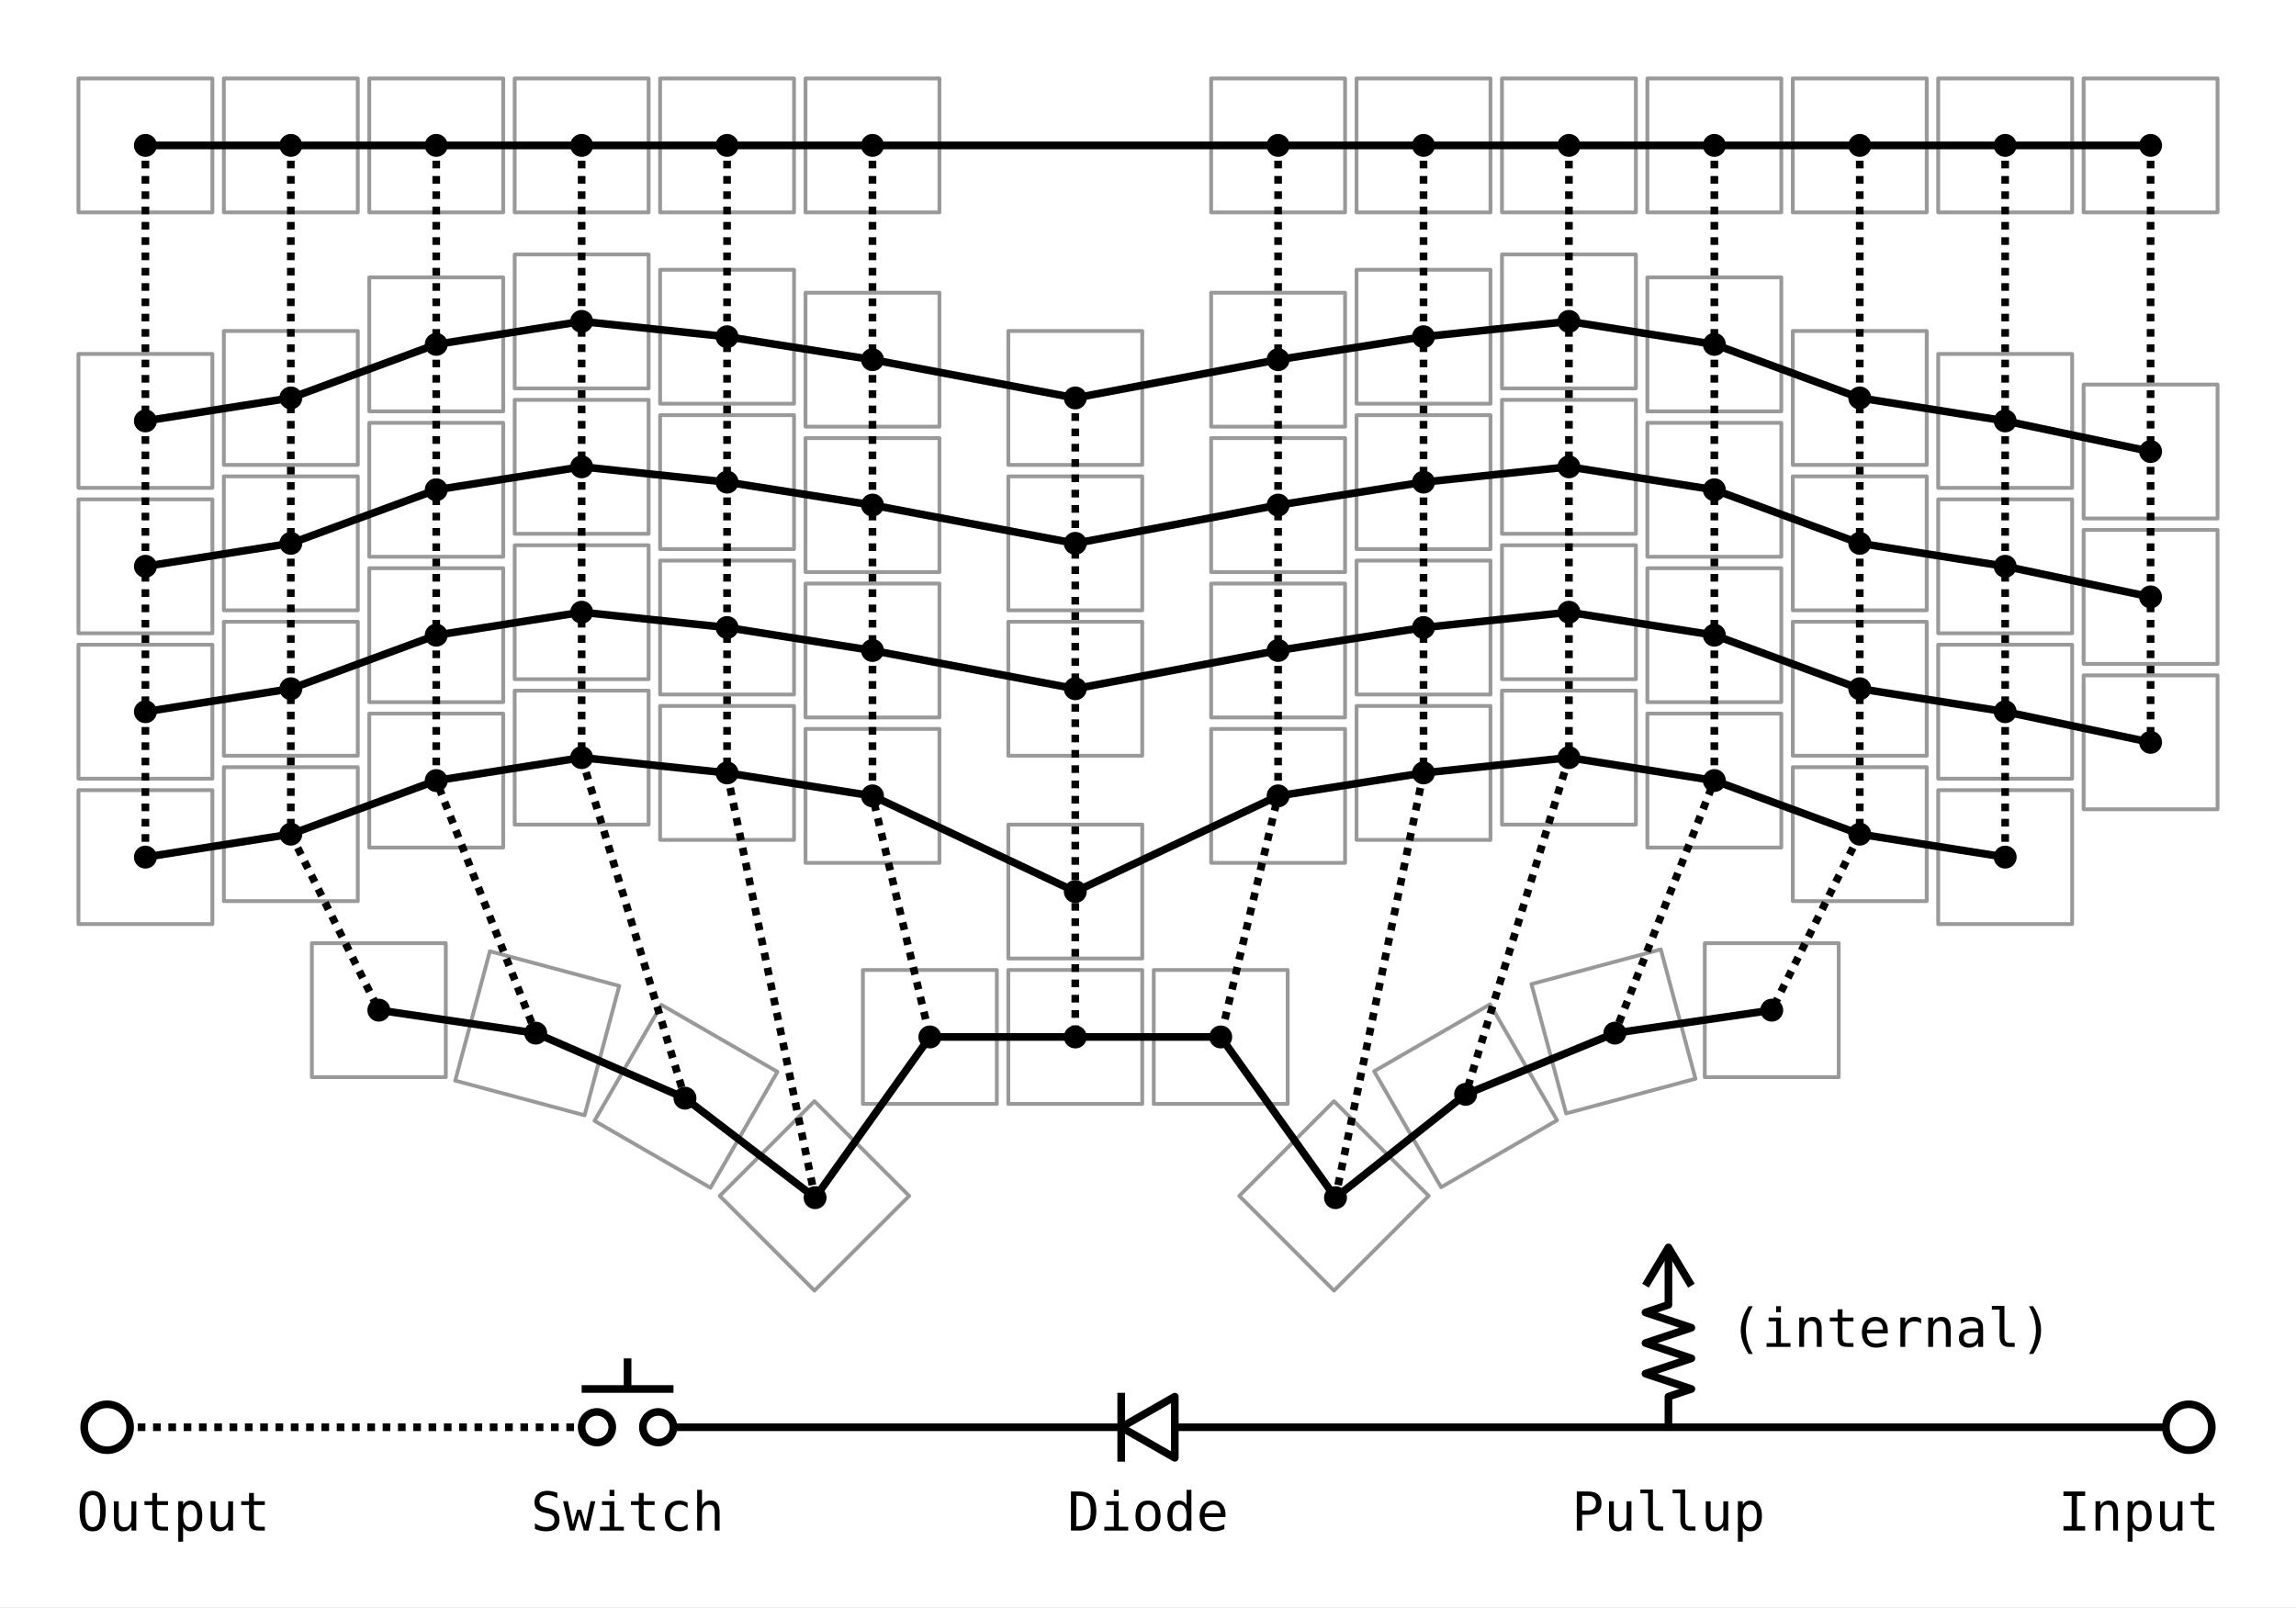
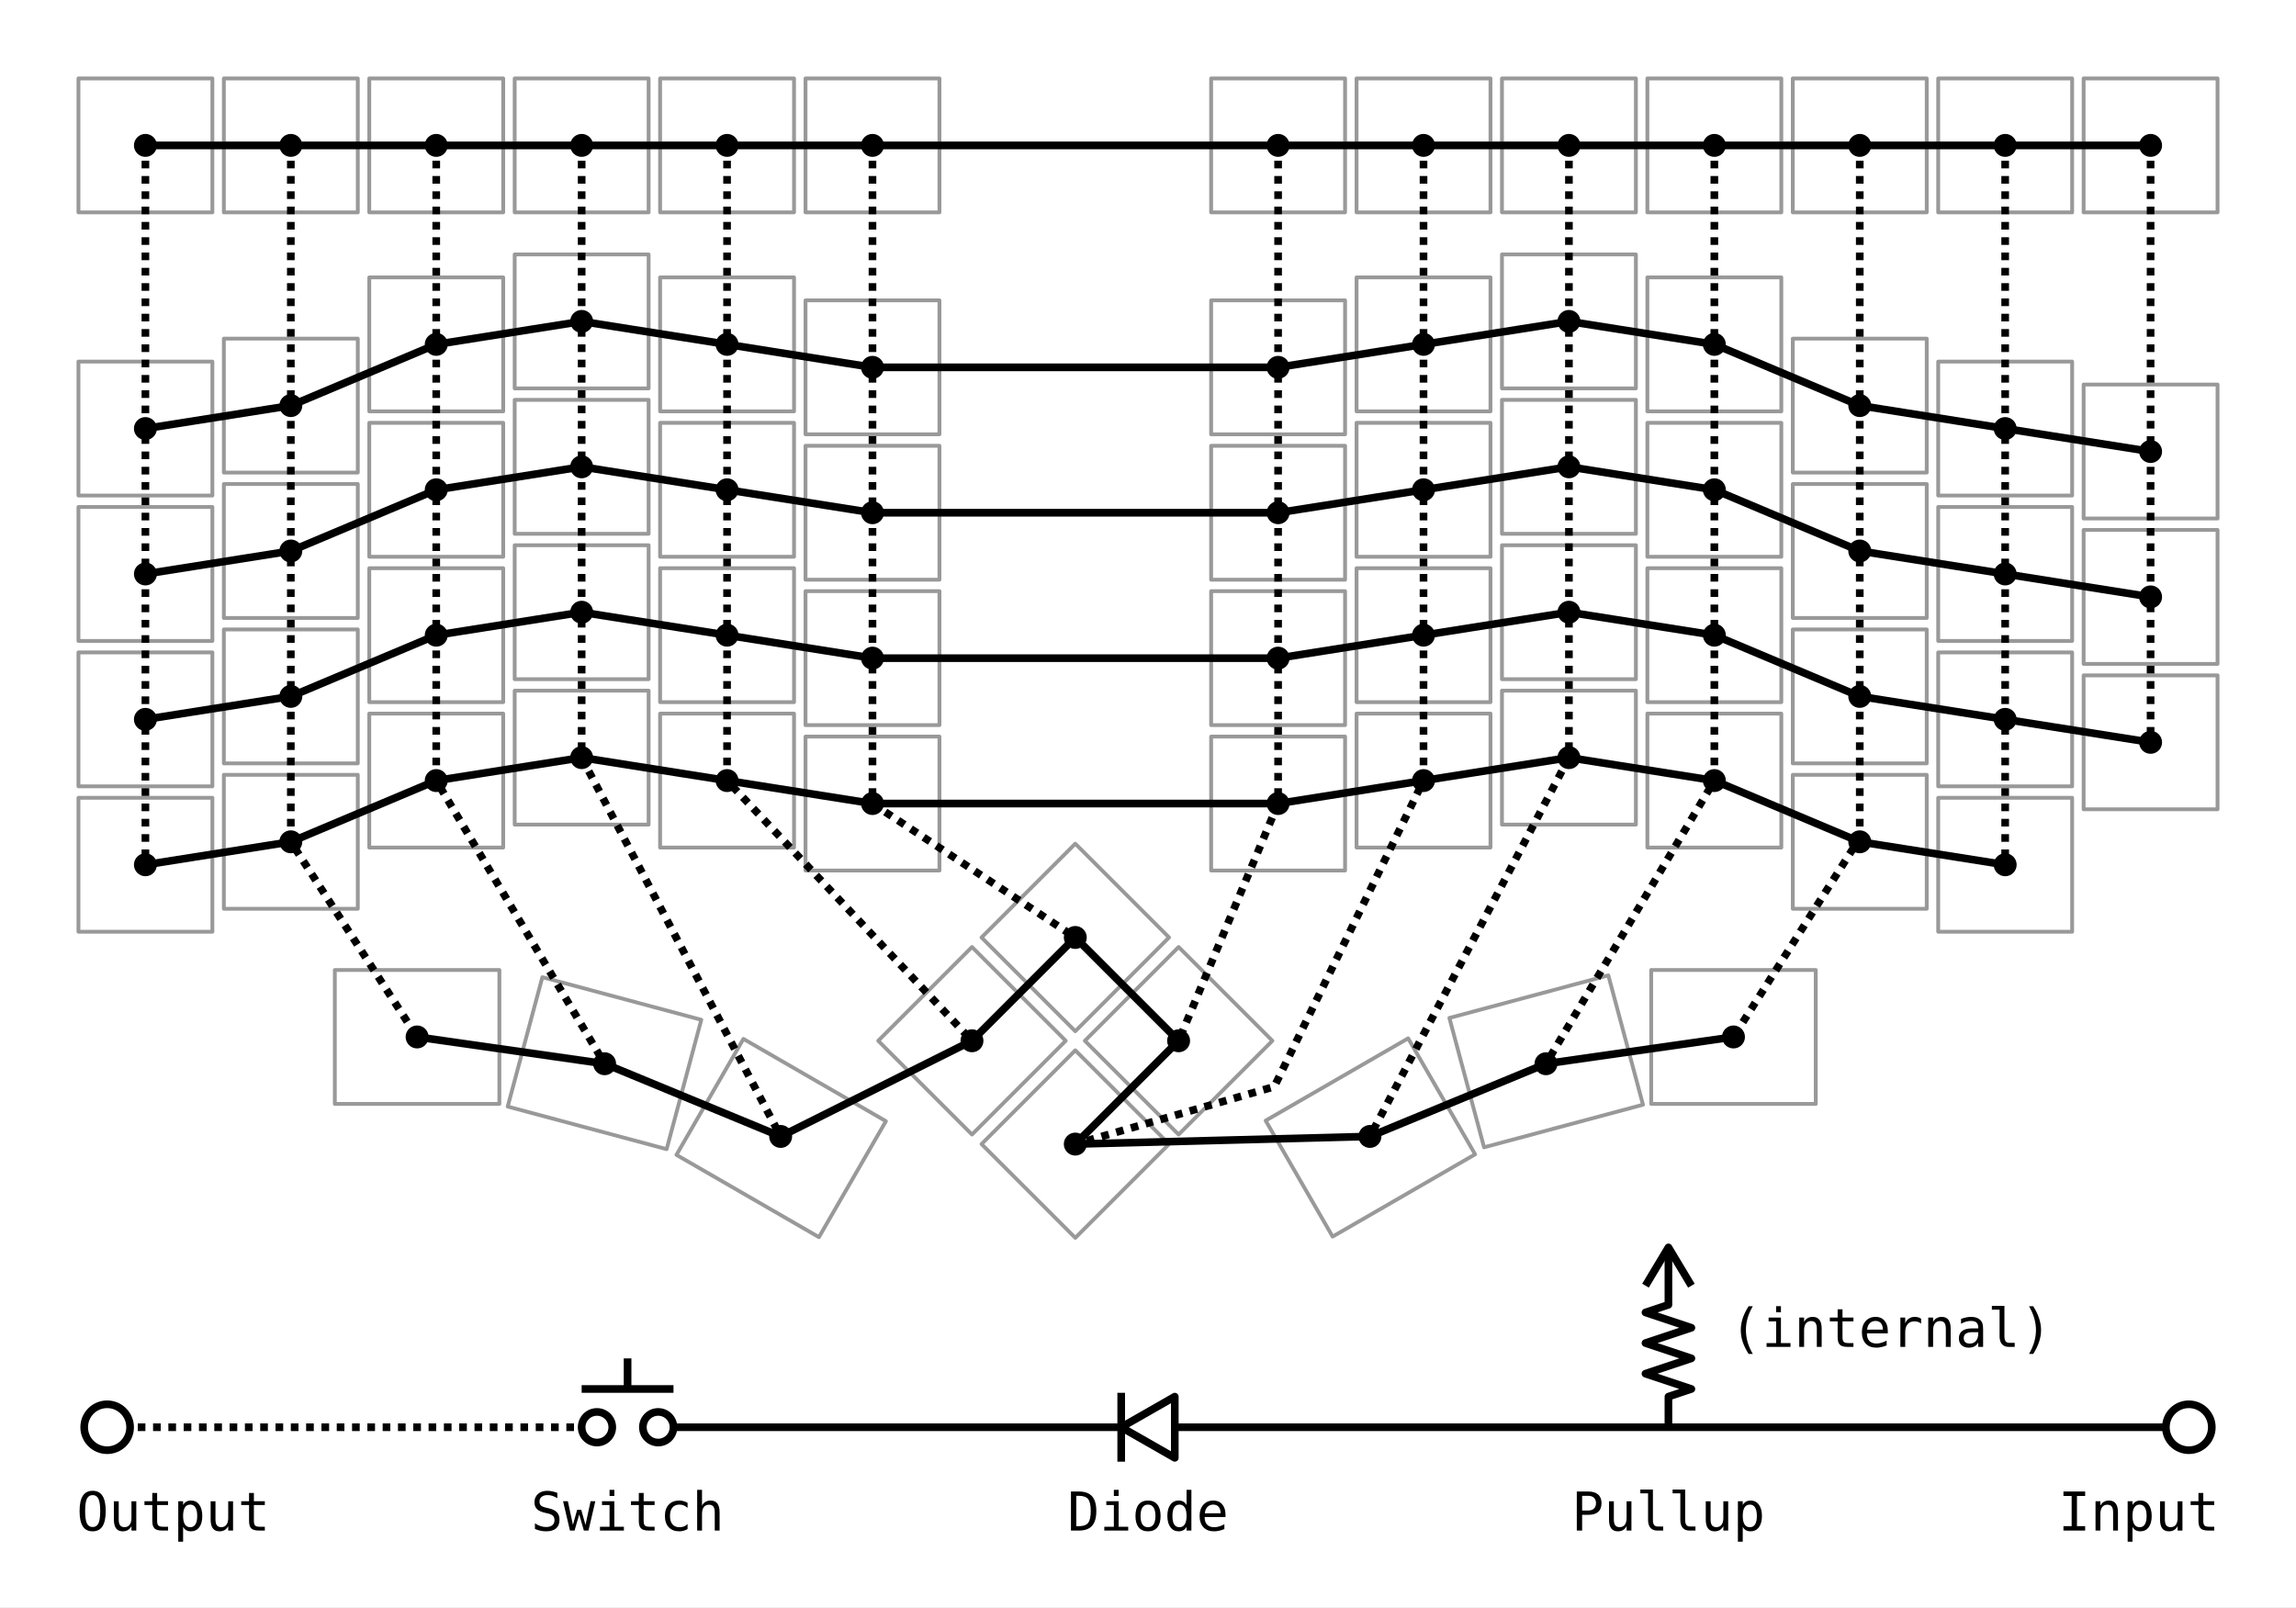
<svg xmlns="http://www.w3.org/2000/svg" version="1.1" width="600" height="420">
  <rect width="600" height="420" style="fill:#fff" />
  <g style="fill:#fff;stroke-linejoin:round;stroke:#999">
    <rect x="20.5" y="20.5" width="35" height="35" />
    <rect x="58.5" y="20.5" width="35" height="35" />
    <rect x="96.5" y="20.5" width="35" height="35" />
    <rect x="134.5" y="20.5" width="35" height="35" />
    <rect x="172.5" y="20.5" width="35" height="35" />
    <rect x="210.5" y="20.5" width="35" height="35" />
    <rect x="316.5" y="20.5" width="35" height="35" />
    <rect x="354.5" y="20.5" width="35" height="35" />
    <rect x="392.5" y="20.5" width="35" height="35" />
    <rect x="430.5" y="20.5" width="35" height="35" />
    <rect x="468.5" y="20.5" width="35" height="35" />
    <rect x="506.5" y="20.5" width="35" height="35" />
    <rect x="544.5" y="20.5" width="35" height="35" />
-     <rect x="20.5" y="92.5" width="35" height="35" />
-     <rect x="58.5" y="86.5" width="35" height="35" />
+     <rect x="20.5" y="94.5" width="35" height="35" />
+     <rect x="58.5" y="88.5" width="35" height="35" />
    <rect x="96.5" y="72.5" width="35" height="35" />
    <rect x="134.5" y="66.5" width="35" height="35" />
-     <rect x="172.5" y="70.5" width="35" height="35" />
-     <rect x="210.5" y="76.5" width="35" height="35" />
-     <rect x="316.5" y="76.5" width="35" height="35" />
-     <rect x="354.5" y="70.5" width="35" height="35" />
+     <rect x="172.5" y="72.5" width="35" height="35" />
+     <rect x="210.5" y="78.5" width="35" height="35" />
+     <rect x="316.5" y="78.5" width="35" height="35" />
+     <rect x="354.5" y="72.5" width="35" height="35" />
    <rect x="392.5" y="66.5" width="35" height="35" />
    <rect x="430.5" y="72.5" width="35" height="35" />
-     <rect x="468.5" y="86.5" width="35" height="35" />
-     <rect x="506.5" y="92.5" width="35" height="35" />
+     <rect x="468.5" y="88.5" width="35" height="35" />
+     <rect x="506.5" y="94.5" width="35" height="35" />
    <rect x="544.5" y="100.5" width="35" height="35" />
-     <rect x="20.5" y="130.5" width="35" height="35" />
-     <rect x="58.5" y="124.5" width="35" height="35" />
+     <rect x="20.5" y="132.5" width="35" height="35" />
+     <rect x="58.5" y="126.5" width="35" height="35" />
    <rect x="96.5" y="110.5" width="35" height="35" />
    <rect x="134.5" y="104.5" width="35" height="35" />
-     <rect x="172.5" y="108.5" width="35" height="35" />
-     <rect x="210.5" y="114.5" width="35" height="35" />
-     <rect x="316.5" y="114.5" width="35" height="35" />
-     <rect x="354.5" y="108.5" width="35" height="35" />
+     <rect x="172.5" y="110.5" width="35" height="35" />
+     <rect x="210.5" y="116.5" width="35" height="35" />
+     <rect x="316.5" y="116.5" width="35" height="35" />
+     <rect x="354.5" y="110.5" width="35" height="35" />
    <rect x="392.5" y="104.5" width="35" height="35" />
    <rect x="430.5" y="110.5" width="35" height="35" />
-     <rect x="468.5" y="124.5" width="35" height="35" />
-     <rect x="506.5" y="130.5" width="35" height="35" />
+     <rect x="468.5" y="126.5" width="35" height="35" />
+     <rect x="506.5" y="132.5" width="35" height="35" />
    <rect x="544.5" y="138.5" width="35" height="35" />
-     <rect x="20.5" y="168.5" width="35" height="35" />
-     <rect x="58.5" y="162.5" width="35" height="35" />
+     <rect x="20.5" y="170.5" width="35" height="35" />
+     <rect x="58.5" y="164.5" width="35" height="35" />
    <rect x="96.5" y="148.5" width="35" height="35" />
    <rect x="134.5" y="142.5" width="35" height="35" />
-     <rect x="172.5" y="146.5" width="35" height="35" />
-     <rect x="210.5" y="152.5" width="35" height="35" />
-     <rect x="316.5" y="152.5" width="35" height="35" />
-     <rect x="354.5" y="146.5" width="35" height="35" />
+     <rect x="172.5" y="148.5" width="35" height="35" />
+     <rect x="210.5" y="154.5" width="35" height="35" />
+     <rect x="316.5" y="154.5" width="35" height="35" />
+     <rect x="354.5" y="148.5" width="35" height="35" />
    <rect x="392.5" y="142.5" width="35" height="35" />
    <rect x="430.5" y="148.5" width="35" height="35" />
-     <rect x="468.5" y="162.5" width="35" height="35" />
-     <rect x="506.5" y="168.5" width="35" height="35" />
+     <rect x="468.5" y="164.5" width="35" height="35" />
+     <rect x="506.5" y="170.5" width="35" height="35" />
    <rect x="544.5" y="176.5" width="35" height="35" />
-     <rect x="20.5" y="206.5" width="35" height="35" />
-     <rect x="58.5" y="200.5" width="35" height="35" />
+     <rect x="20.5" y="208.5" width="35" height="35" />
+     <rect x="58.5" y="202.5" width="35" height="35" />
    <rect x="96.5" y="186.5" width="35" height="35" />
    <rect x="134.5" y="180.5" width="35" height="35" />
-     <rect x="172.5" y="184.5" width="35" height="35" />
-     <rect x="210.5" y="190.5" width="35" height="35" />
-     <rect x="316.5" y="190.5" width="35" height="35" />
-     <rect x="354.5" y="184.5" width="35" height="35" />
+     <rect x="172.5" y="186.5" width="35" height="35" />
+     <rect x="210.5" y="192.5" width="35" height="35" />
+     <rect x="316.5" y="192.5" width="35" height="35" />
+     <rect x="354.5" y="186.5" width="35" height="35" />
    <rect x="392.5" y="180.5" width="35" height="35" />
    <rect x="430.5" y="186.5" width="35" height="35" />
-     <rect x="468.5" y="200.5" width="35" height="35" />
-     <rect x="506.5" y="206.5" width="35" height="35" />
-     <rect x="81.5" y="246.5" width="35" height="35" />
-     <rect transform="rotate(15)" x="188" y="207" width="35" height="35" />
-     <rect transform="rotate(30)" x="281" y="141" width="35" height="35" />
-     <rect transform="rotate(45)" x="354" y="53" width="35" height="35" />
-     <rect x="263.5" y="86.5" width="35" height="35" />
-     <rect x="263.5" y="124.5" width="35" height="35" />
-     <rect x="263.5" y="162.5" width="35" height="35" />
-     <rect x="263.5" y="215.5" width="35" height="35" />
-     <rect x="225.5" y="253.5" width="35" height="35" />
-     <rect x="263.5" y="253.5" width="35" height="35" />
-     <rect x="301.5" y="253.5" width="35" height="35" />
-     <rect transform="rotate(-45)" x="8" y="450" width="35" height="35" />
-     <rect transform="rotate(-30)" x="171" y="422" width="35" height="35" />
-     <rect transform="rotate(-15)" x="320" y="352" width="35" height="35" />
-     <rect x="445.5" y="246.5" width="35" height="35" />
-   </g>
-   <g style="fill:none;stroke:#000;stroke-linejoin:round;stroke-width:2;stroke-dasharray:2,2">
-     <path d="m38 38v186" />
-     <path d="m76 38v180l23 46" />
-     <path d="m114 38v166l26 66" />
-     <path d="m152 38v160l27 89" />
-     <path d="m190 38v164l23 111" />
-     <path d="m228 38v170l15 63" />
-     <path d="m281 104v167" />
-     <path d="m334 38v170l-15 63" />
-     <path d="m372 38v164l-23 111" />
-     <path d="m410 38v160l-27 88" />
-     <path d="m448 38v166l-26 66" />
-     <path d="m486 38v180l-23 46" />
-     <path d="m524 38v186" />
+     <rect x="468.5" y="202.5" width="35" height="35" />
+     <rect x="506.5" y="208.5" width="35" height="35" />
+     <rect x="87.5" y="253.5" width="43" height="35" />
+     <rect transform="rotate(15)" x="203" y="210" width="43" height="35" />
+     <rect transform="rotate(30)" x="304" y="138" width="43" height="35" />
+     <path d="m281 220.5 24.5 24.5-24.5 24.5-24.5-24.5z" />
+     <path d="m254 247.5 24.5 24.5-24.5 24.5-24.5-24.5z" />
+     <path d="m308 247.5 24.5 24.5-24.5 24.5-24.5-24.5z" />
+     <path d="m281 274.5 24.5 24.5-24.5 24.5-24.5-24.5z" />
+     <rect transform="rotate(-30)" x="140" y="419" width="43" height="35" />
+     <rect transform="rotate(-15)" x="297" y="355" width="43" height="35" />
+     <rect x="431.5" y="253.5" width="43" height="35" />
+   </g>
+   <g style="fill:none;stroke-dasharray:2, 2;stroke-linejoin:round;stroke-width:2;stroke:#000">
+     <path d="m38 38v188" />
+     <path d="m76 38v182l33 51" />
+     <path d="m114 38v166l44 74" />
+     <path d="m152 38v160l52 99" />
+     <path d="m190 38v166l64 68" />
+     <path d="m228 38v172l53 35" />
+     <path d="m334 38v172l-26 62" />
+     <path d="m372 38v166l-39 80-52 15" />
+     <path d="m410 38v160l-52 99" />
+     <path d="m448 38v166l-44 74" />
+     <path d="m486 38v181l-33 52" />
+     <path d="m524 38v188" />
    <path d="m562 38v156" />
    <path d="m28 373h128" />
  </g>
-   <g style="fill:none;stroke:#000;stroke-linejoin:round;stroke-width:2">
+   <g style="fill:none;stroke-linejoin:round;stroke-width:2;stroke:#000">
    <path d="m38 38h524" />
-     <path d="m38 110 38-6 38-14 38-6 38 4 38 6 53 10 53-10 38-6 38-4 38 6 38 14 38 6 38 8" />
-     <path d="m38 148 38-6 38-14 38-6 38 4 38 6 53 10 53-10 38-6 38-4 38 6 38 14 38 6 38 8" />
-     <path d="m38 186 38-6 38-14 38-6 38 4 38 6 53 10 53-10 38-6 38-4 38 6 38 14 38 6 38 8" />
-     <path d="m38 224 38-6 38-14 38-6 38 4 38 6 53 25 53-25 38-6 38-4 38 6 38 14 38 6" />
-     <path d="m99 264 41 6 39 17 34 26 30-42h76l30 42 34-27 39-16 41-6" />
+     <path d="m38 112 38-6 38-16 38-6 76 12h106l76-12 38 6 38 16 76 12" />
+     <path d="m38 150 38-6 38-16 38-6 76 12h106l76-12 38 6 38 16 76 12" />
+     <path d="m38 188 38-6 38-16 38-6 76 12h106l76-12 38 6 38 16 76 12" />
+     <path d="m38 226 38-6 38-16 38-6 76 12h106l76-12 38 6 38 16 38 6" />
+     <path d="m109 271 49 7 46 19 50-25 27-27 27 27-27 27 77-2 46-19 49-7" />
    <path d="m572 373h-400" />
  </g>
-   <g style="fill:#fff;stroke:#000;stroke-linejoin:round;stroke-width:2">
+   <g style="fill:#fff;stroke-linejoin:round;stroke-width:2;stroke:#000">
    <circle cx="28" cy="373" r="6" />
    <path d="m164 363v-8" />
    <path d="m152 363h24" />
    <circle cx="156" cy="373" r="4" />
    <circle cx="172" cy="373" r="4" />
    <path d="m293 364v18" />
    <path d="m307 365v16l-14-8z" />
    <path d="m442 336-6-10-6 10" />
    <path d="m436 326v15l-6 2 12 4-12 4 12 4-12 4 12 4-6 2v8" />
    <circle cx="572" cy="373" r="6" />
  </g>
  <g>
    <circle cx="38" cy="38" r="3" />
    <circle cx="76" cy="38" r="3" />
    <circle cx="114" cy="38" r="3" />
    <circle cx="152" cy="38" r="3" />
    <circle cx="190" cy="38" r="3" />
    <circle cx="228" cy="38" r="3" />
    <circle cx="334" cy="38" r="3" />
    <circle cx="372" cy="38" r="3" />
    <circle cx="410" cy="38" r="3" />
    <circle cx="448" cy="38" r="3" />
    <circle cx="486" cy="38" r="3" />
    <circle cx="524" cy="38" r="3" />
    <circle cx="562" cy="38" r="3" />
-     <circle cx="38" cy="110" r="3" />
-     <circle cx="76" cy="104" r="3" />
+     <circle cx="38" cy="112" r="3" />
+     <circle cx="76" cy="106" r="3" />
    <circle cx="114" cy="90" r="3" />
    <circle cx="152" cy="84" r="3" />
-     <circle cx="190" cy="88" r="3" />
-     <circle cx="228" cy="94" r="3" />
-     <circle cx="281" cy="104" r="3" />
-     <circle cx="334" cy="94" r="3" />
-     <circle cx="372" cy="88" r="3" />
+     <circle cx="190" cy="90" r="3" />
+     <circle cx="228" cy="96" r="3" />
+     <circle cx="334" cy="96" r="3" />
+     <circle cx="372" cy="90" r="3" />
    <circle cx="410" cy="84" r="3" />
    <circle cx="448" cy="90" r="3" />
-     <circle cx="486" cy="104" r="3" />
-     <circle cx="524" cy="110" r="3" />
+     <circle cx="486" cy="106" r="3" />
+     <circle cx="524" cy="112" r="3" />
    <circle cx="562" cy="118" r="3" />
-     <circle cx="38" cy="148" r="3" />
-     <circle cx="76" cy="142" r="3" />
+     <circle cx="38" cy="150" r="3" />
+     <circle cx="76" cy="144" r="3" />
    <circle cx="114" cy="128" r="3" />
    <circle cx="152" cy="122" r="3" />
-     <circle cx="190" cy="126" r="3" />
-     <circle cx="228" cy="132" r="3" />
-     <circle cx="281" cy="142" r="3" />
-     <circle cx="334" cy="132" r="3" />
-     <circle cx="372" cy="126" r="3" />
+     <circle cx="190" cy="128" r="3" />
+     <circle cx="228" cy="134" r="3" />
+     <circle cx="334" cy="134" r="3" />
+     <circle cx="372" cy="128" r="3" />
    <circle cx="410" cy="122" r="3" />
    <circle cx="448" cy="128" r="3" />
-     <circle cx="486" cy="142" r="3" />
-     <circle cx="524" cy="148" r="3" />
+     <circle cx="486" cy="144" r="3" />
+     <circle cx="524" cy="150" r="3" />
    <circle cx="562" cy="156" r="3" />
-     <circle cx="38" cy="186" r="3" />
-     <circle cx="76" cy="180" r="3" />
+     <circle cx="38" cy="188" r="3" />
+     <circle cx="76" cy="182" r="3" />
    <circle cx="114" cy="166" r="3" />
    <circle cx="152" cy="160" r="3" />
-     <circle cx="190" cy="164" r="3" />
-     <circle cx="228" cy="170" r="3" />
-     <circle cx="281" cy="180" r="3" />
-     <circle cx="334" cy="170" r="3" />
-     <circle cx="372" cy="164" r="3" />
+     <circle cx="190" cy="166" r="3" />
+     <circle cx="228" cy="172" r="3" />
+     <circle cx="334" cy="172" r="3" />
+     <circle cx="372" cy="166" r="3" />
    <circle cx="410" cy="160" r="3" />
    <circle cx="448" cy="166" r="3" />
-     <circle cx="486" cy="180" r="3" />
-     <circle cx="524" cy="186" r="3" />
+     <circle cx="486" cy="182" r="3" />
+     <circle cx="524" cy="188" r="3" />
    <circle cx="562" cy="194" r="3" />
-     <circle cx="38" cy="224" r="3" />
-     <circle cx="76" cy="218" r="3" />
+     <circle cx="38" cy="226" r="3" />
+     <circle cx="76" cy="220" r="3" />
    <circle cx="114" cy="204" r="3" />
    <circle cx="152" cy="198" r="3" />
-     <circle cx="190" cy="202" r="3" />
-     <circle cx="228" cy="208" r="3" />
-     <circle cx="281" cy="233" r="3" />
-     <circle cx="334" cy="208" r="3" />
-     <circle cx="372" cy="202" r="3" />
+     <circle cx="190" cy="204" r="3" />
+     <circle cx="228" cy="210" r="3" />
+     <circle cx="334" cy="210" r="3" />
+     <circle cx="372" cy="204" r="3" />
    <circle cx="410" cy="198" r="3" />
    <circle cx="448" cy="204" r="3" />
-     <circle cx="486" cy="218" r="3" />
-     <circle cx="524" cy="224" r="3" />
-     <circle cx="99" cy="264" r="3" />
-     <circle cx="140" cy="270" r="3" />
-     <circle cx="179" cy="287" r="3" />
-     <circle cx="213" cy="313" r="3" />
-     <circle cx="243" cy="271" r="3" />
-     <circle cx="281" cy="271" r="3" />
-     <circle cx="319" cy="271" r="3" />
-     <circle cx="349" cy="313" r="3" />
-     <circle cx="383" cy="286" r="3" />
-     <circle cx="422" cy="270" r="3" />
-     <circle cx="463" cy="264" r="3" />
+     <circle cx="486" cy="220" r="3" />
+     <circle cx="524" cy="226" r="3" />
+     <circle cx="109" cy="271" r="3" />
+     <circle cx="158" cy="278" r="3" />
+     <circle cx="204" cy="297" r="3" />
+     <circle cx="254" cy="272" r="3" />
+     <circle cx="281" cy="245" r="3" />
+     <circle cx="308" cy="272" r="3" />
+     <circle cx="281" cy="299" r="3" />
+     <circle cx="358" cy="297" r="3" />
+     <circle cx="404" cy="278" r="3" />
+     <circle cx="453" cy="271" r="3" />
  </g>
  <g style="font-family:'Source Code Pro', monospace;font-size:14px">
    <text x="20" y="400">Output</text>
    <text x="164" y="400" style="text-anchor:middle">Switch</text>
    <text x="300" y="400" style="text-anchor:middle">Diode</text>
    <text x="436" y="400" style="text-anchor:middle">Pullup</text>
    <text x="580" y="400" style="text-anchor:end">Input</text>
    <text x="452" y="352">(internal)</text>
  </g>
</svg>
